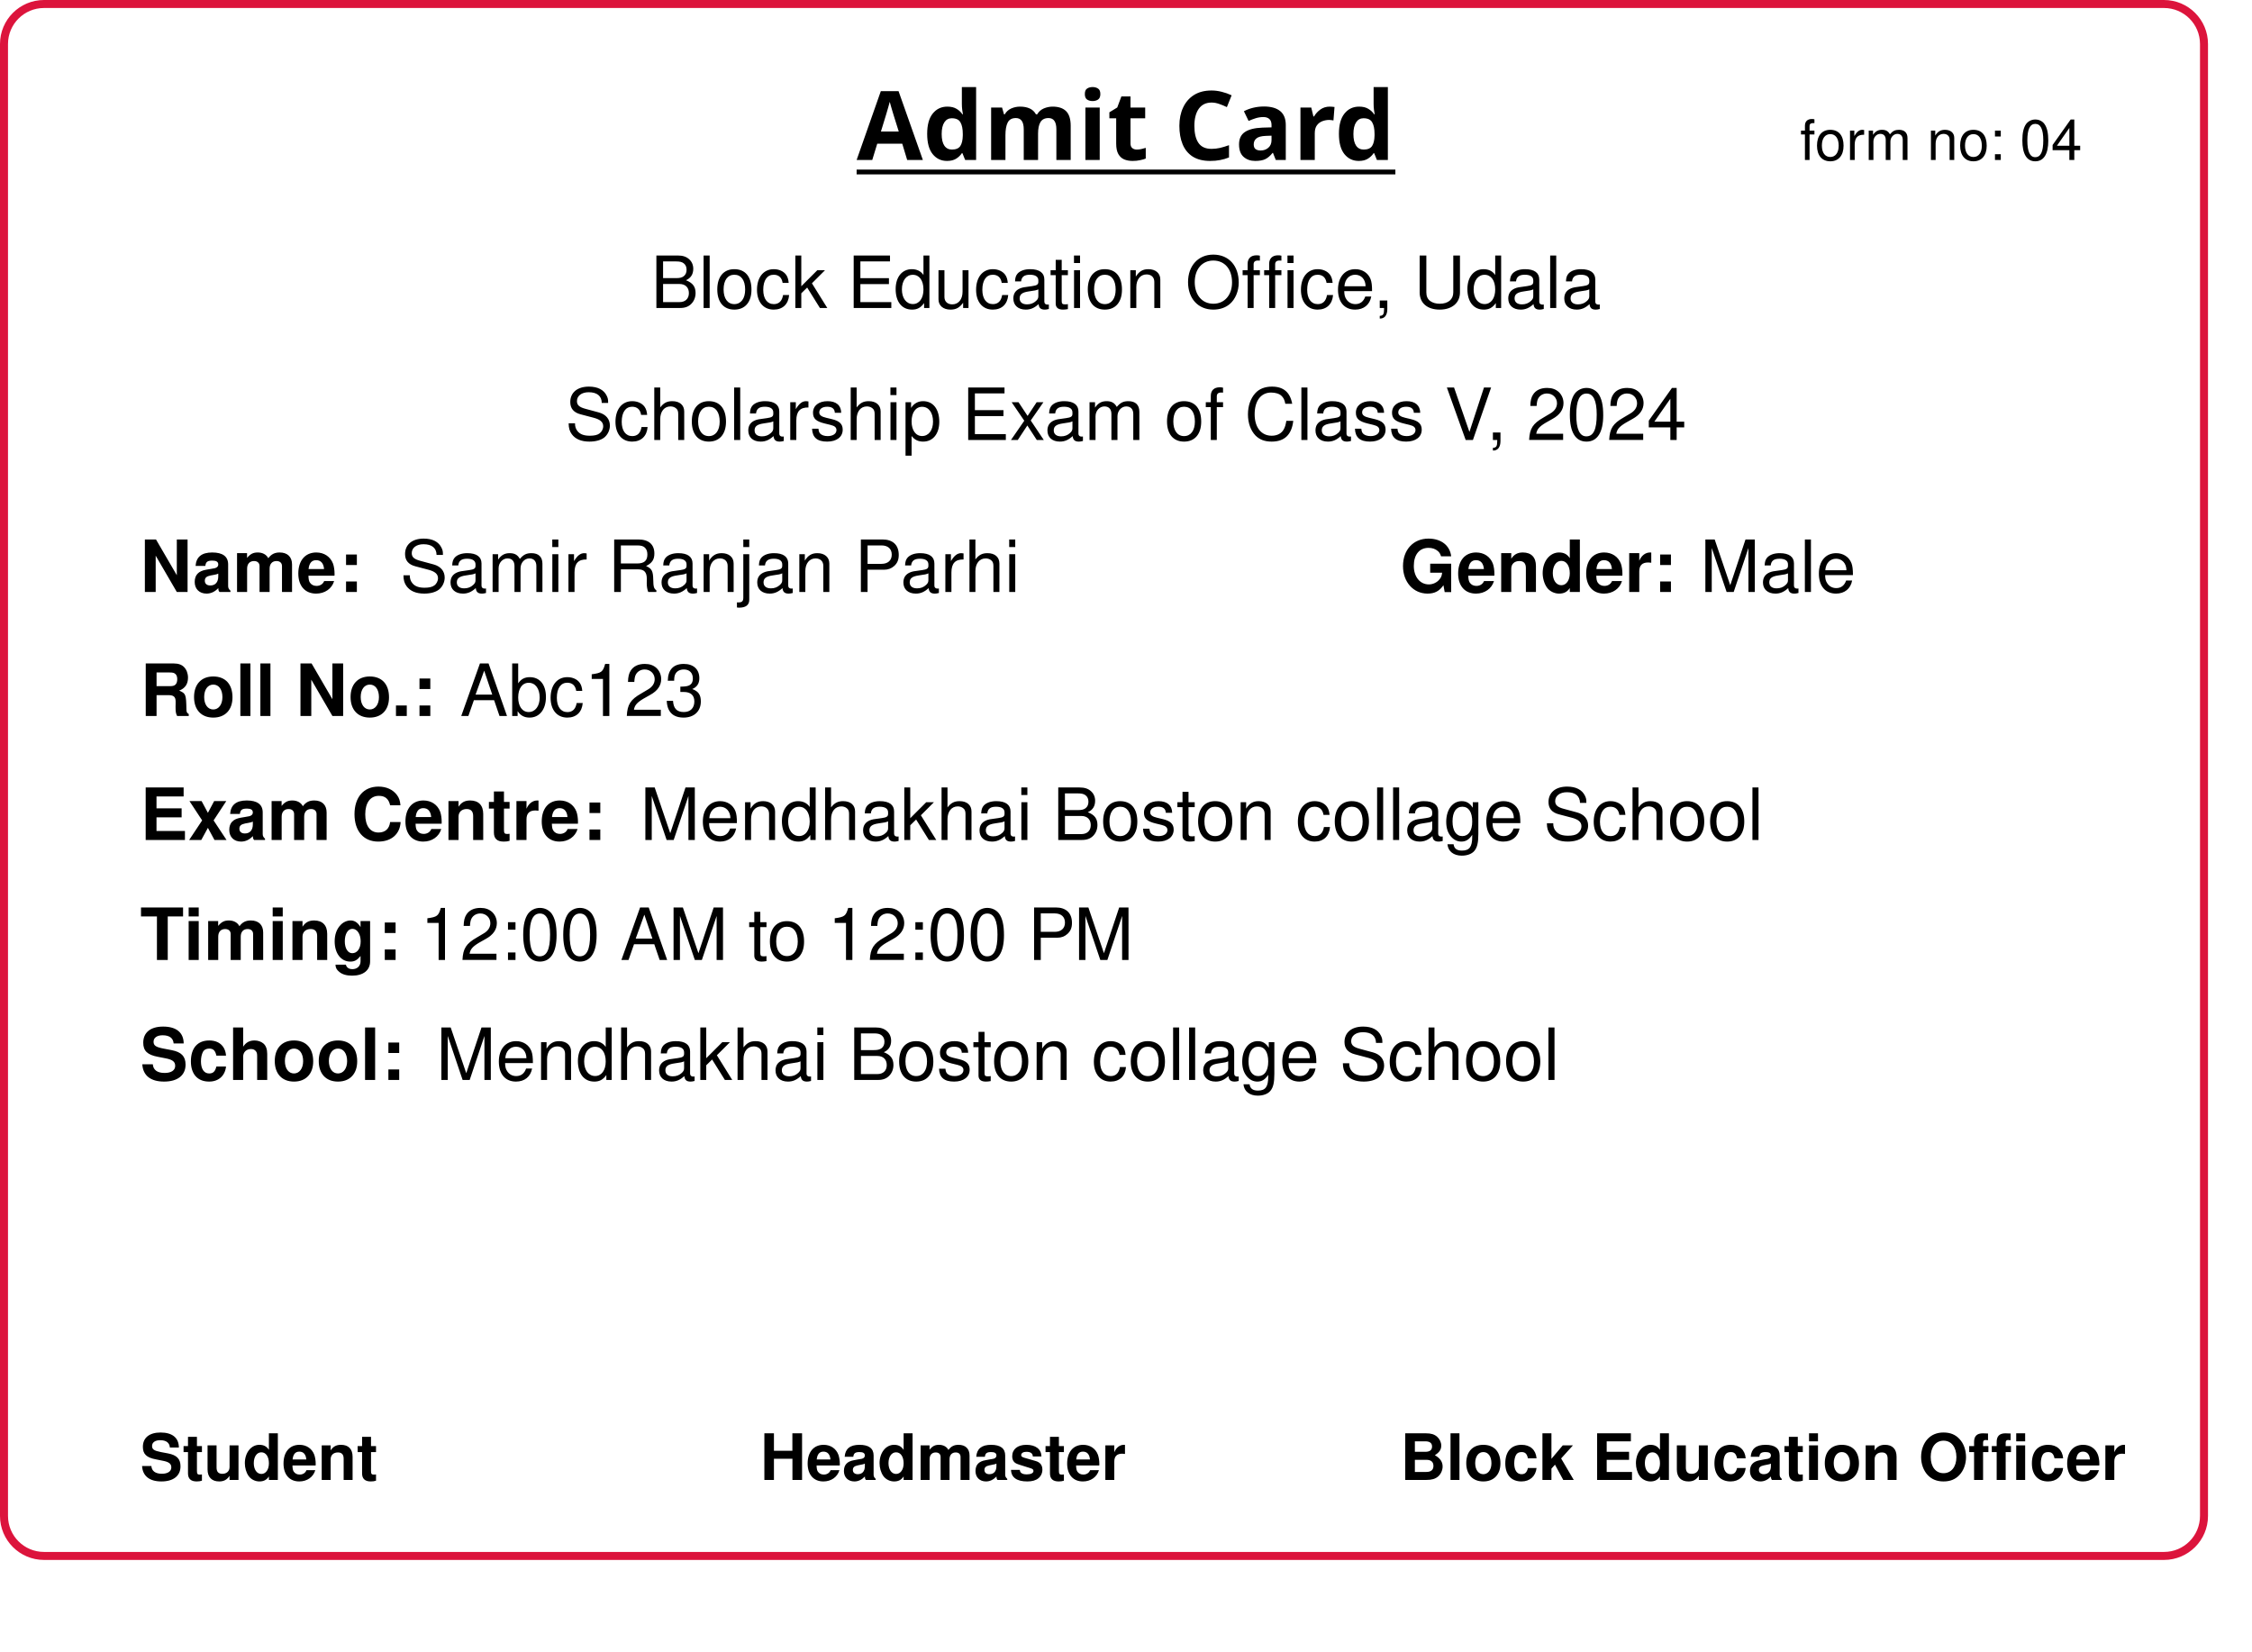
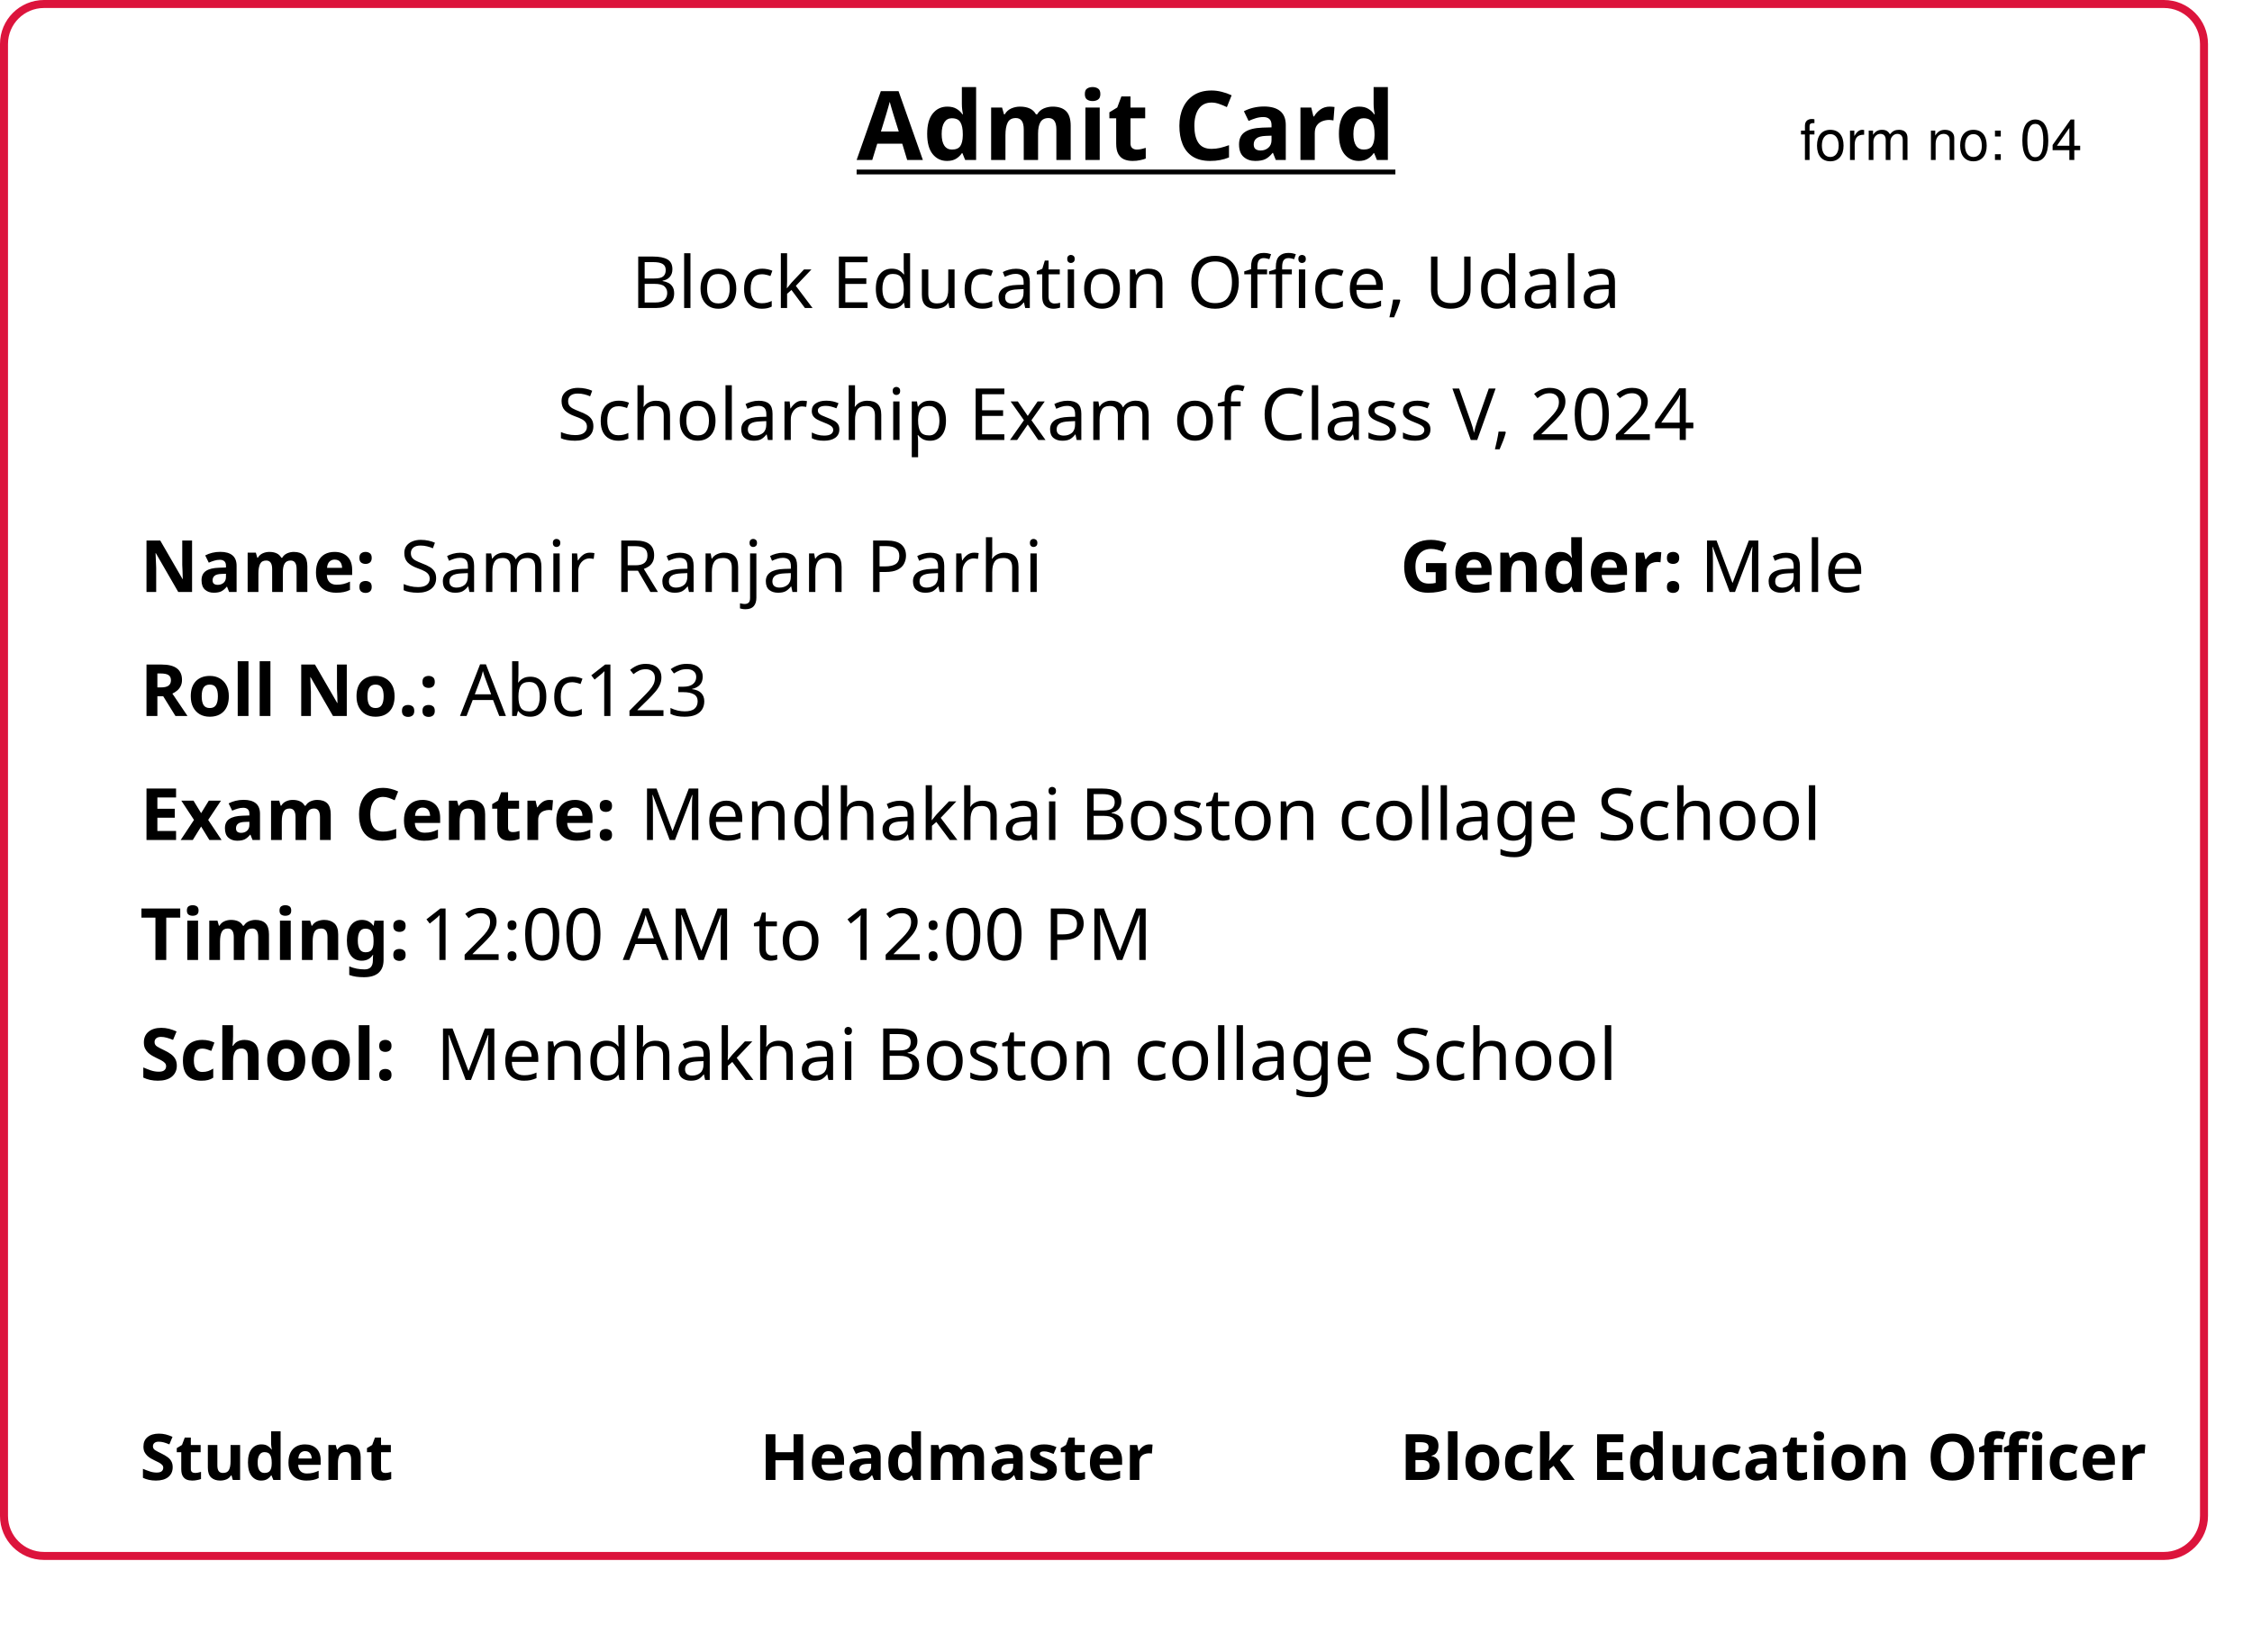
<svg xmlns="http://www.w3.org/2000/svg" width="563" height="413">
  <style>
    @keyframes animation-gauge{0%{stroke-dasharray:0 329}}@keyframes animation-rainbow{0%,to{color:#7f00ff;fill:#7f00ff}14%{color:#a933ff;fill:#a933ff}29%{color:#007fff;fill:#007fff}43%{color:#00ff7f;fill:#00ff7f}57%{color:#ff0;fill:#ff0}71%{color:#ff7f00;fill:#ff7f00}86%{color:red;fill:red}}svg{font-family: 'Gill Sans', 'Gill Sans MT', Calibri, 'Trebuchet MS', sans-serif,Jura,BlinkMacSystemFont,Segoe UI,Helvetica,Arial,sans-serif,Apple Color Emoji,Segoe UI Emoji;font-size:14px;color:#777}h1,h2,h3{margin:8px 0 2px;padding:0;color:#0366d6}h1{font-size:20px;font-weight:700}h2,h3{font-weight:400}h1 svg,h2 svg,h3 svg{fill:currentColor}h2{font-size:16px}h3{font-size:14px}section&gt;.field{margin-left:5px;margin-right:5px}.field{display:flex;align-items:center;margin-bottom:2px;white-space:nowrap}.field svg{margin:0 8px;fill:#959da5;flex-shrink:0}.row{display:flex;flex-wrap:wrap}.row section{flex:1 1 0}.avatar{border-radius:50%;margin:0 6px}.calendar.field{margin:4px 0 4px 7px}.calendar .day{outline:1px solid rgba(27,31,35,.04);outline-offset:-1px}svg.calendar{margin-left:13px;margin-top:4px}:root{--color-calendar-graph-day-bg:#ebedf0;--color-calendar-graph-day-border:rgba(27,31,35,0.06);--color-calendar-graph-day-L1-bg:#9be9a8;--color-calendar-graph-day-L2-bg:#40c463;--color-calendar-graph-day-L3-bg:#30a14e;--color-calendar-graph-day-L4-bg:#216e39;--color-calendar-halloween-graph-day-L1-bg:#ffee4a;--color-calendar-halloween-graph-day-L2-bg:#ffc501;--color-calendar-halloween-graph-day-L3-bg:#fe9600;--color-calendar-halloween-graph-day-L4-bg:#03001c;--color-calendar-winter-graph-day-L1-bg:#0a3069;--color-calendar-winter-graph-day-L2-bg:#0969da;--color-calendar-winter-graph-day-L3-bg:#54aeff;--color-calendar-winter-graph-day-L4-bg:#b6e3ff;--color-calendar-graph-day-L4-border:rgba(27,31,35,0.06);--color-calendar-graph-day-L3-border:rgba(27,31,35,0.06);--color-calendar-graph-day-L2-border:rgba(27,31,35,0.06);--color-calendar-graph-day-L1-border:rgba(27,31,35,0.06)}#metrics-end{width:100%}
</style>
  <rect x="1" y="1" width="550" height="388" rx="10" ry="10" stroke="crimson" fill="none" stroke-width="2" />
  <text x="50%" y="40" text-anchor="middle" font-family="Gill Sans" font-size="24" text-decoration="underline" font-weight="bold">
    Admit Card
  </text>
  <text x="450" y="40" font-family="Helvetica" font-size="14">
    form no: 04
  </text>
-   <text x="50%" y="77" text-anchor="middle" font-family="Helvetica" font-size="18">
+   <text x="50%" y="77" text-anchor="middle" font-family="Gill Sans" font-size="18">
    Block Education Office, Udala
  </text>
-   <text x="50%" y="110" text-anchor="middle" font-family="Helvetica" font-size="18">
+   <text x="50%" y="110" text-anchor="middle" font-family="Gill Sans" font-size="18">
    Scholarship Exam of Class V, 2024
  </text>
-   <text x="35" y="148" font-family="Helvetica" font-size="18" font-weight="bold">
+   <text x="35" y="148" font-family="Gill Sans" font-size="18" font-weight="bold">
    Name:
  </text>
-   <text x="100" y="148" font-family="Helvetica" font-size="18">
+   <text x="100" y="148" font-family="Gill Sans" font-size="18">
    Samir Ranjan Parhi
  </text>
-   <text x="350" y="148" font-family="Helvetica" font-size="18" font-weight="bold">
+   <text x="350" y="148" font-family="Gill Sans" font-size="18" font-weight="bold">
    Gender:
  </text>
-   <text x="425" y="148" font-family="Helvetica" font-size="18">
+   <text x="425" y="148" font-family="Gill Sans" font-size="18">
    Male
  </text>
-   <text x="35" y="179" font-family="Helvetica" font-size="18" font-weight="bold">
+   <text x="35" y="179" font-family="Gill Sans" font-size="18" font-weight="bold">
    Roll No.:   
  </text>
-   <text x="115" y="179" font-family="Helvetica" font-size="18">
+   <text x="115" y="179" font-family="Gill Sans" font-size="18">
    Abc123
  </text>
-   <text x="35" y="210" font-family="Helvetica" font-size="18" font-weight="bold">
+   <text x="35" y="210" font-family="Gill Sans" font-size="18" font-weight="bold">
    Exam Centre:
  </text>
-   <text x="160" y="210" font-family="Helvetica" font-size="18">
+   <text x="160" y="210" font-family="Gill Sans" font-size="18">
    Mendhakhai Boston collage School
  </text>
-   <text x="35" y="240" font-family="Helvetica" font-size="18" font-weight="bold">
+   <text x="35" y="240" font-family="Gill Sans" font-size="18" font-weight="bold">
    Timing:
  </text>
-   <text x="105" y="240" font-family="Helvetica" font-size="18">
+   <text x="105" y="240" font-family="Gill Sans" font-size="18">
    12:00 AM to 12:00 PM
  </text>
-   <text x="35" y="270" font-family="Helvetica" font-size="18" font-weight="bold">
+   <text x="35" y="270" font-family="Gill Sans" font-size="18" font-weight="bold">
    School:
  </text>
-   <text x="109" y="270" font-family="Helvetica" font-size="18">
+   <text x="109" y="270" font-family="Gill Sans" font-size="18">
    Mendhakhai Boston collage School
  </text>
-   <text x="35" y="370" font-family="Helvetica" font-size="16" font-weight="bold">
+   <text x="35" y="370" font-family="Gill Sans" font-size="16" font-weight="bold">
    Student
  </text>
-   <text x="190" y="370" font-family="Helvetica" font-size="16" font-weight="bold">
+   <text x="190" y="370" font-family="Gill Sans" font-size="16" font-weight="bold">
    Headmaster
  </text>
-   <text x="350" y="370" font-family="Helvetica" font-size="16" font-weight="bold">
+   <text x="350" y="370" font-family="Gill Sans" font-size="16" font-weight="bold">
    Block Education Officer
  </text>
</svg>
